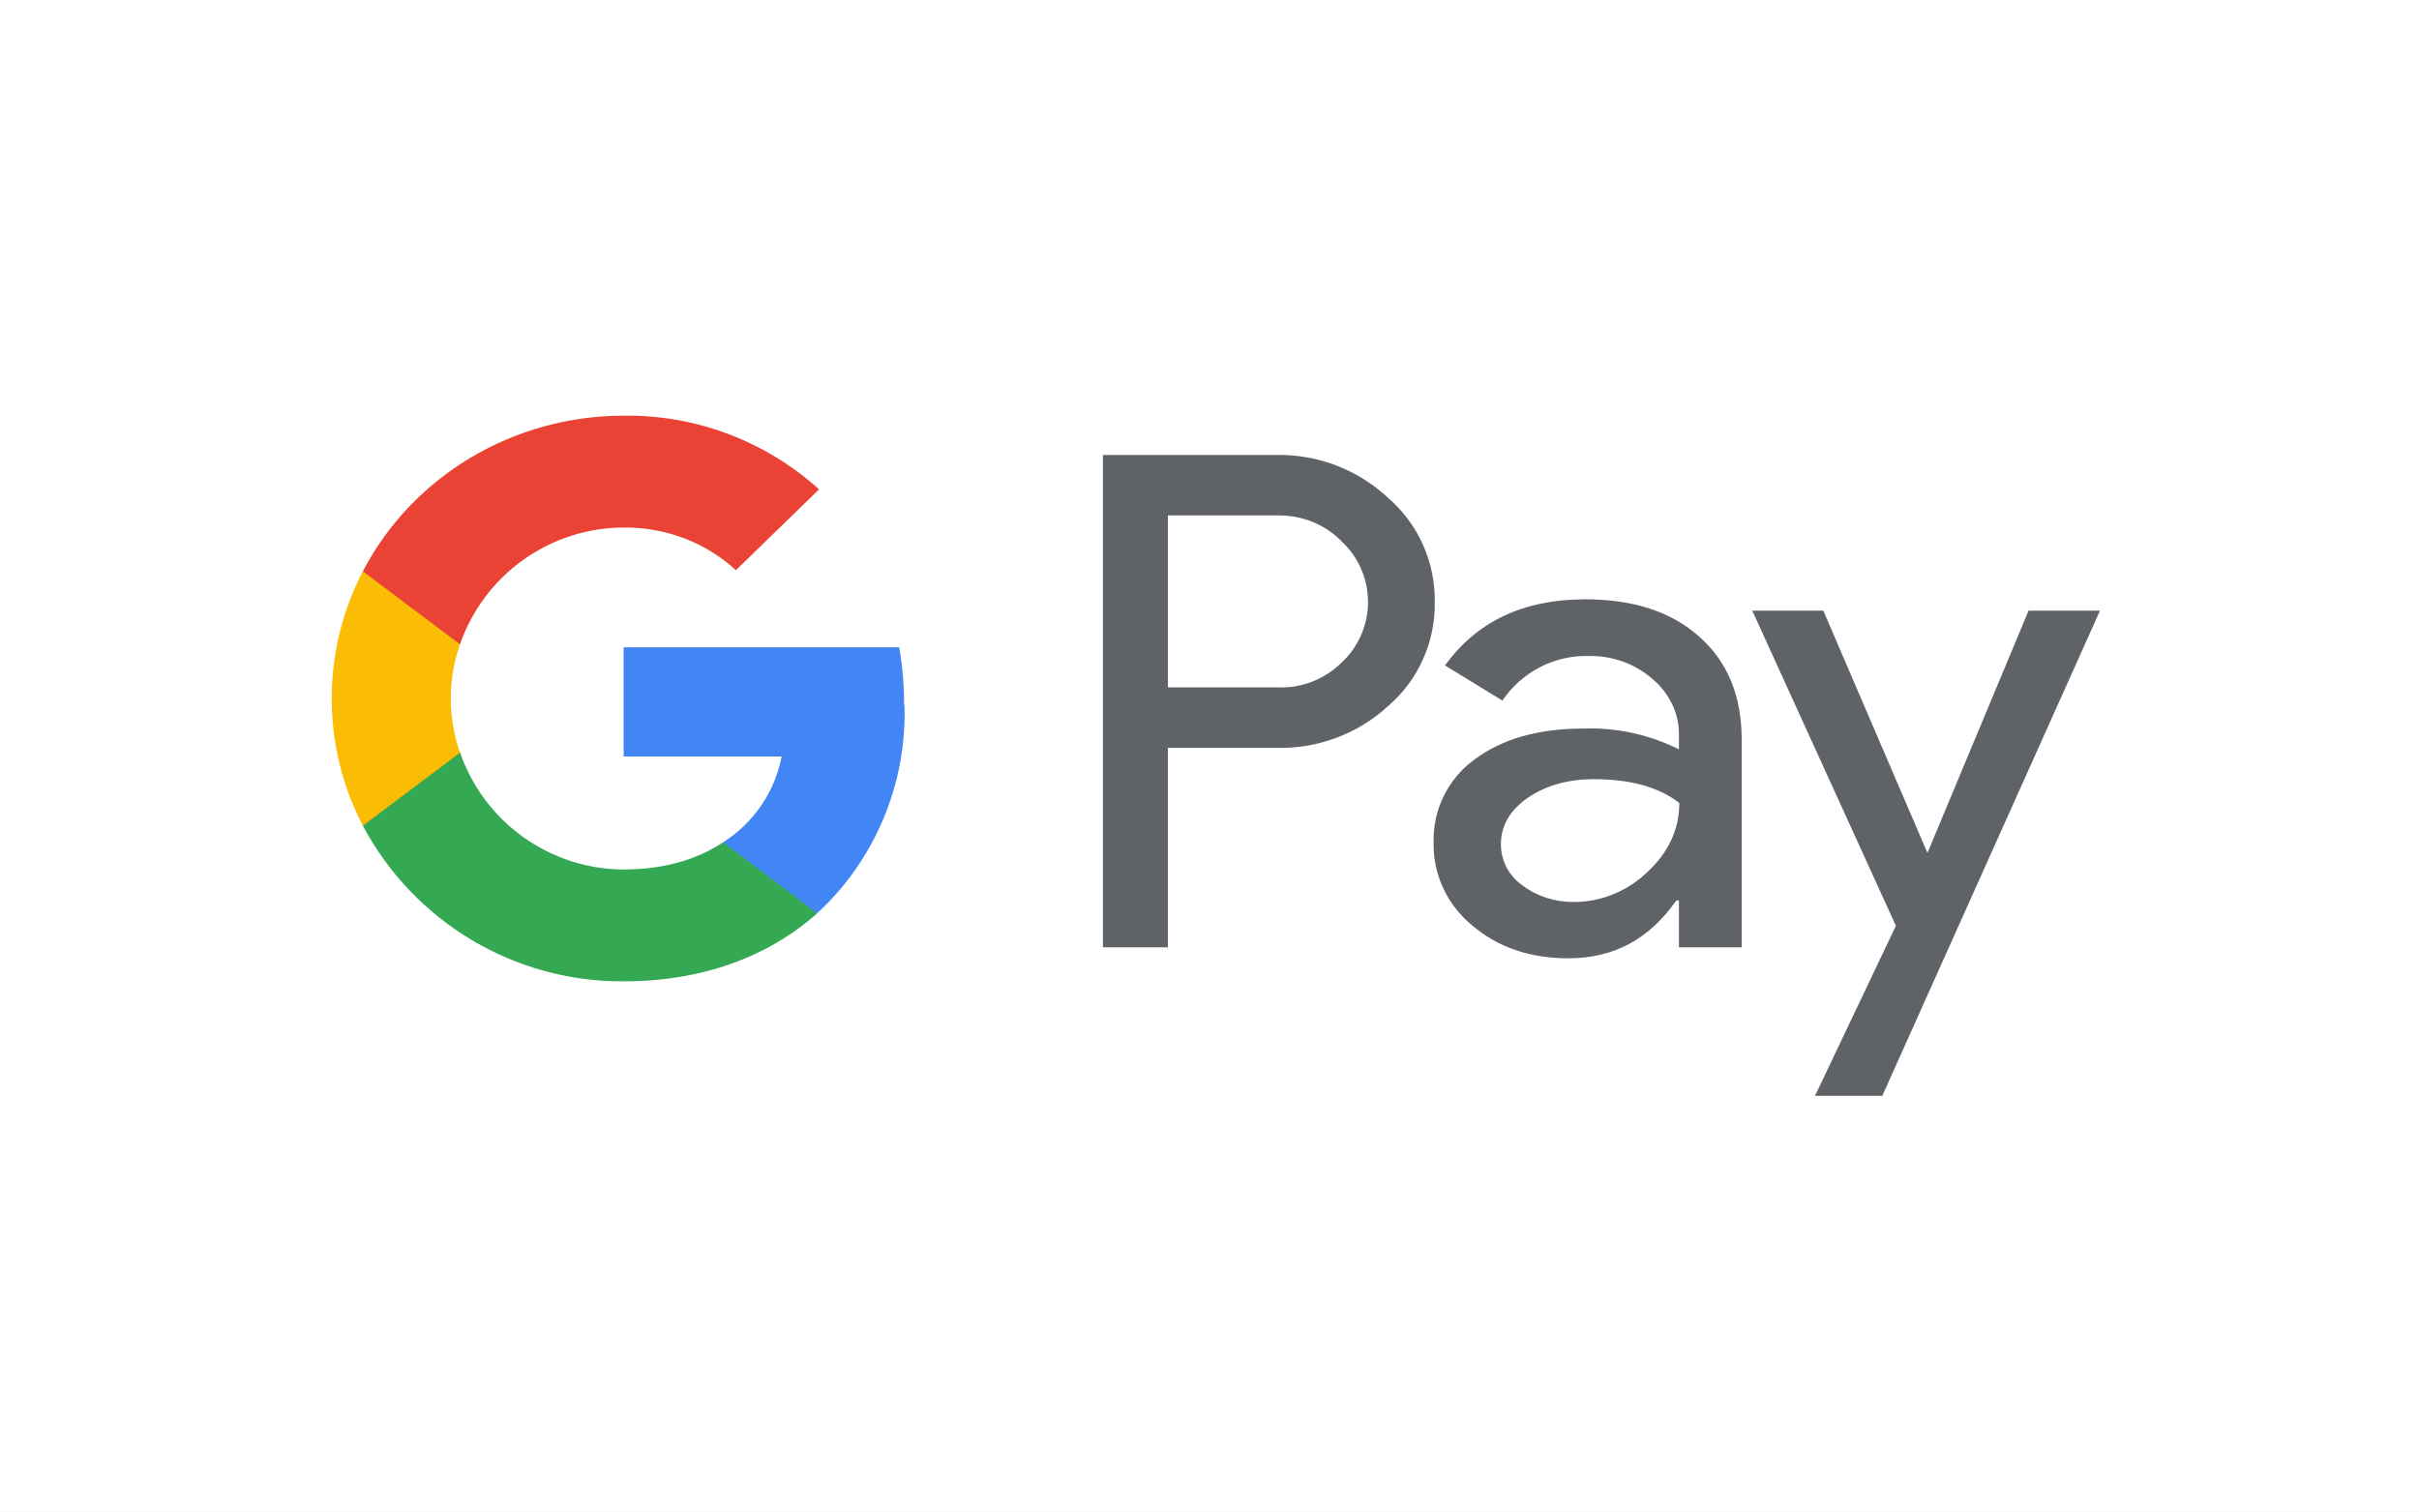
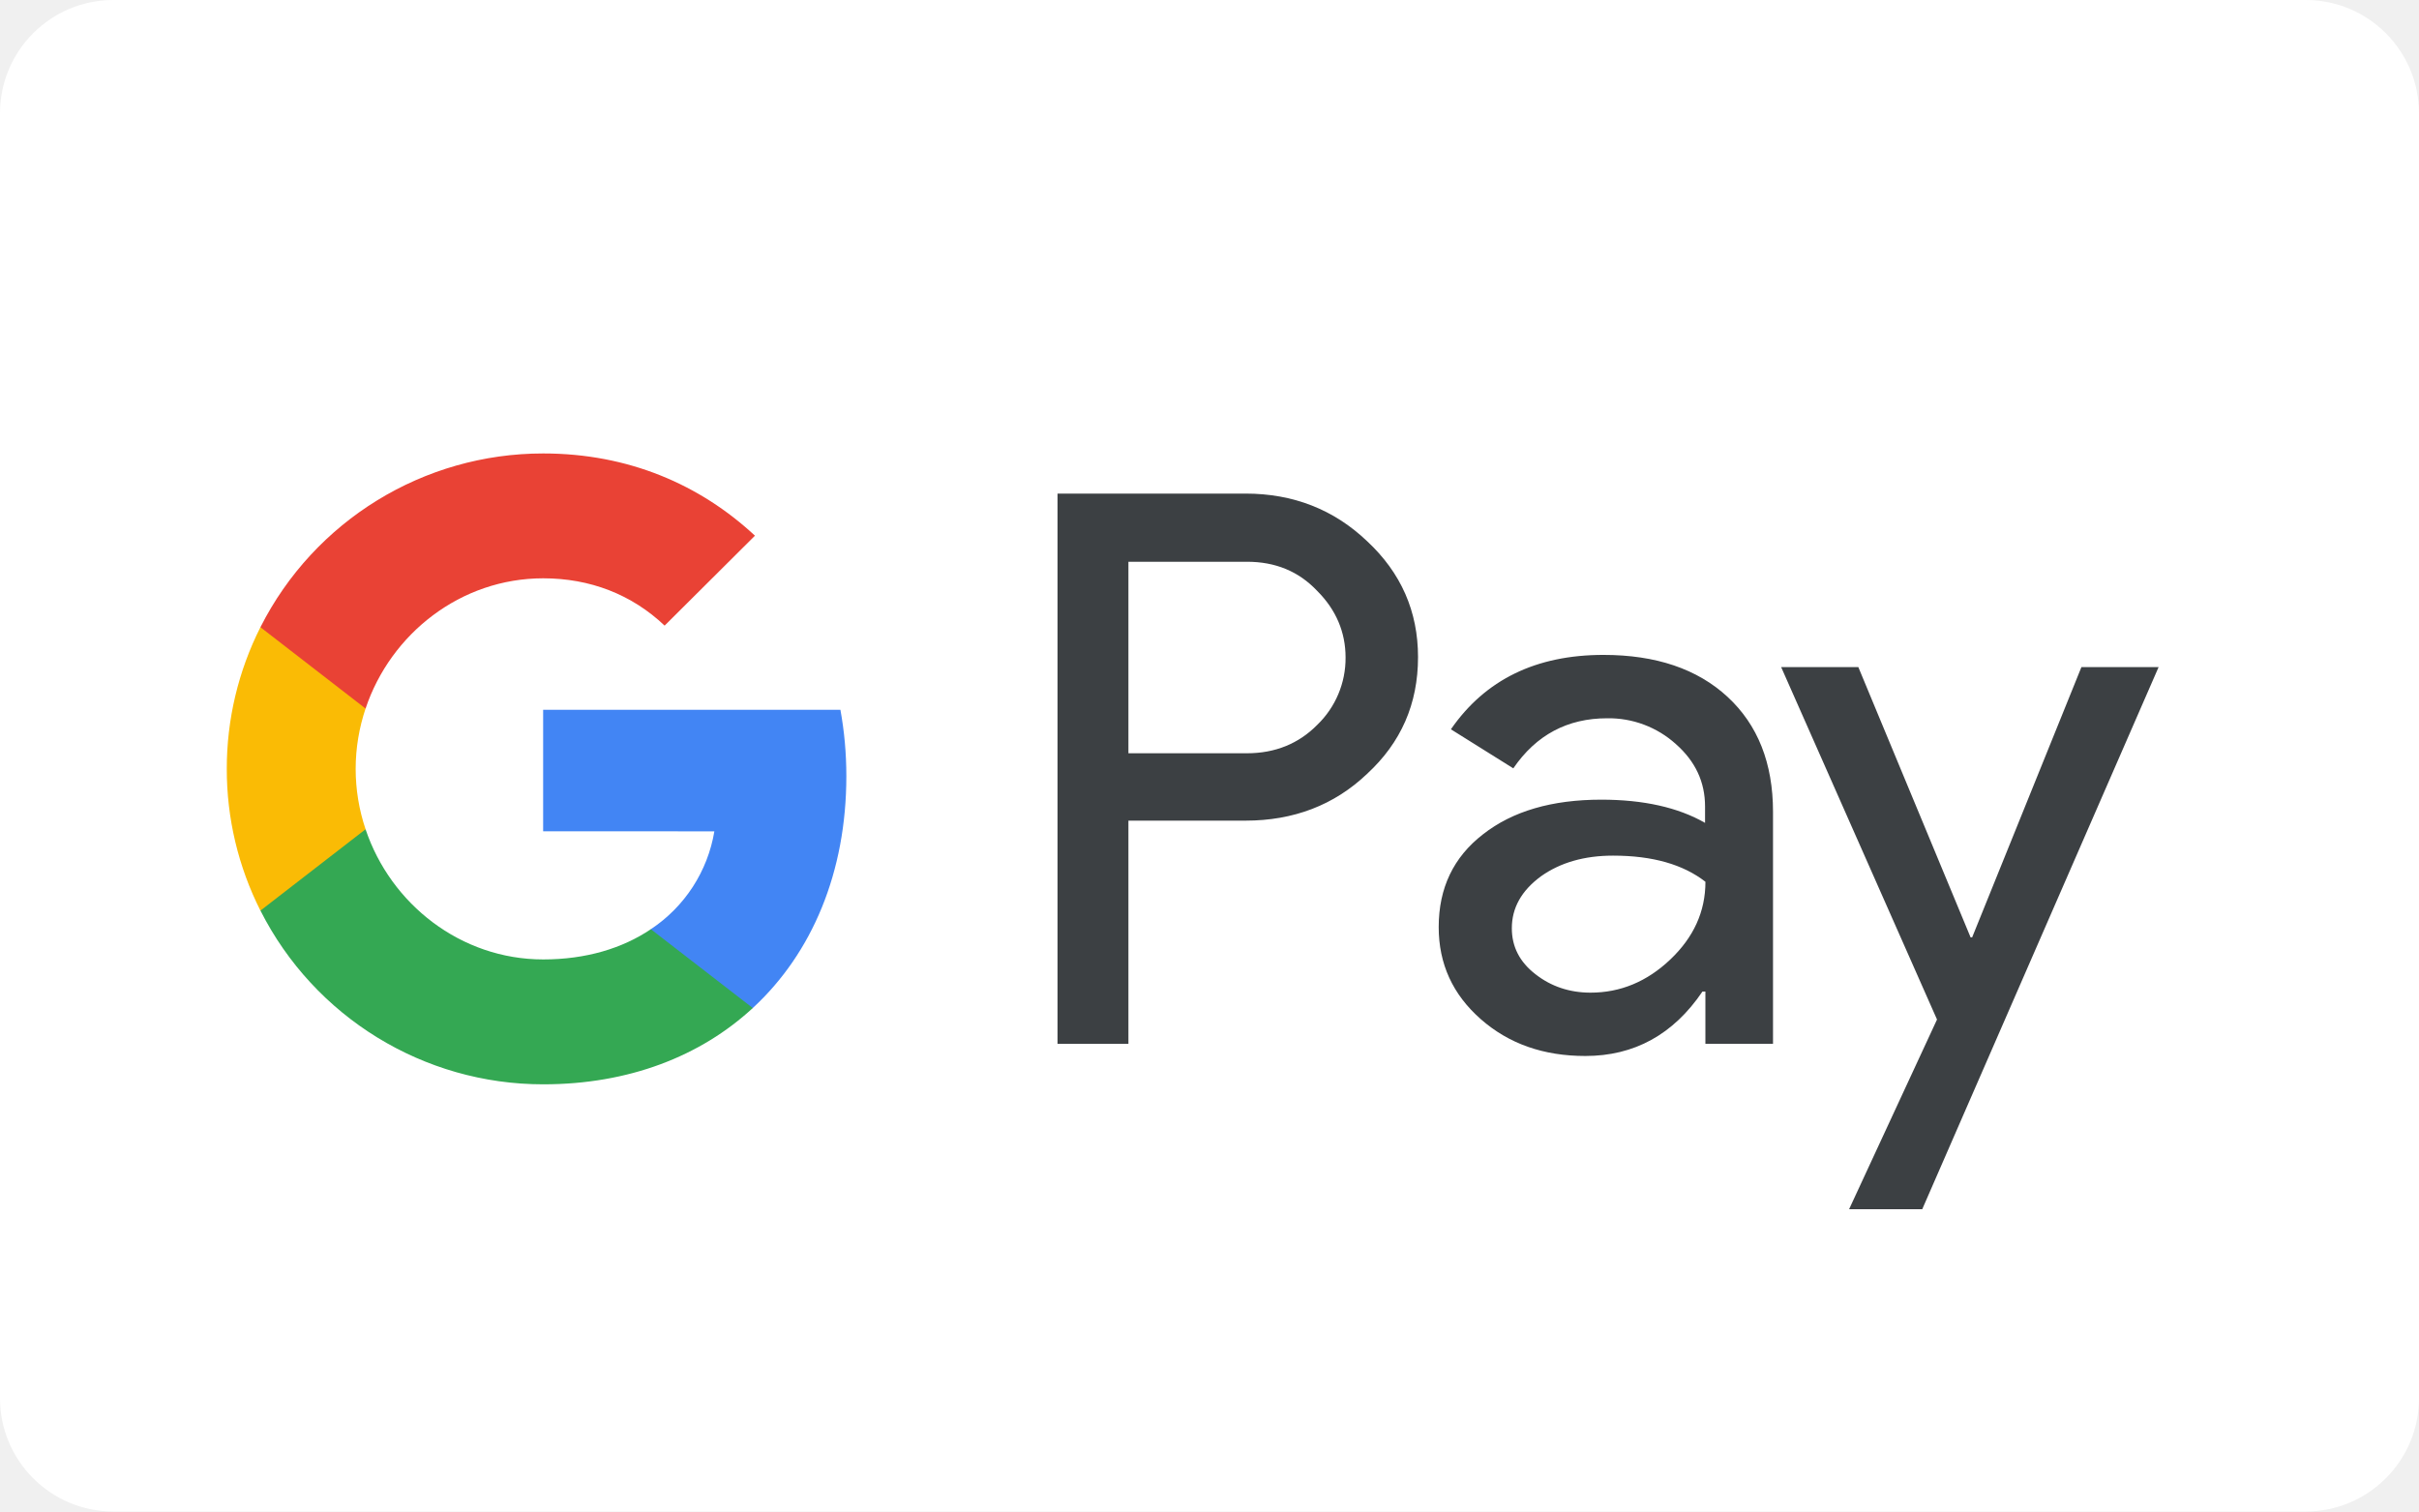
- <svg xmlns="http://www.w3.org/2000/svg" width="64" height="40" viewBox="0 0 64 40" fill="none">
-   <rect width="64" height="40" fill="white" />
-   <path fill-rule="evenodd" clip-rule="evenodd" d="M30.9 25.07V19.79H33.76C34.852 19.822 35.914 19.428 36.72 18.69C37.118 18.348 37.436 17.923 37.65 17.444C37.864 16.965 37.97 16.445 37.96 15.92C37.966 15.399 37.858 14.883 37.644 14.408C37.43 13.933 37.114 13.511 36.72 13.17C35.917 12.423 34.856 12.018 33.76 12.04H29.18V25.07H30.9ZM30.9 18.19V13.64H33.8C34.45 13.63 35.07 13.88 35.51 14.34C35.726 14.545 35.898 14.791 36.016 15.065C36.133 15.338 36.194 15.632 36.194 15.93C36.194 16.228 36.133 16.522 36.016 16.795C35.898 17.069 35.726 17.315 35.51 17.52C35.06 17.97 34.44 18.22 33.8 18.19H30.9ZM44.97 16.86C44.23 16.19 43.22 15.86 41.94 15.86C40.3 15.86 39.07 16.45 38.23 17.61L39.75 18.54C40.002 18.165 40.345 17.86 40.748 17.653C41.15 17.447 41.598 17.346 42.05 17.36C42.65 17.35 43.25 17.56 43.71 17.96C44.16 18.33 44.43 18.88 44.42 19.45V19.83C43.636 19.438 42.766 19.249 41.89 19.28C40.69 19.28 39.73 19.56 39.01 20.1C38.664 20.351 38.385 20.683 38.197 21.066C38.009 21.449 37.917 21.873 37.93 22.3C37.91 23.14 38.29 23.95 38.95 24.49C39.63 25.07 40.48 25.36 41.49 25.36C42.69 25.36 43.63 24.86 44.35 23.83H44.42V25.07H46.08V19.57C46.08 18.42 45.71 17.52 44.97 16.86ZM40.28 23.43C40.104 23.308 39.96 23.145 39.86 22.955C39.761 22.765 39.709 22.554 39.71 22.34C39.71 21.86 39.94 21.45 40.41 21.12C40.89 20.79 41.47 20.62 42.17 20.62C43.14 20.62 43.89 20.83 44.43 21.25C44.43 21.95 44.14 22.57 43.57 23.09C43.046 23.593 42.347 23.873 41.62 23.87C41.14 23.87 40.66 23.72 40.28 23.43ZM55.56 16.16L49.8 29H48.02L50.16 24.5L46.36 16.16H48.24L50.99 22.56H51L53.67 16.16H55.55H55.56Z" fill="#5F6368" />
-   <path fill-rule="evenodd" clip-rule="evenodd" d="M23.92 18.66C23.92 18.15 23.88 17.64 23.79 17.13H16.5V20.02H20.68C20.59 20.484 20.407 20.925 20.14 21.316C19.873 21.706 19.53 22.038 19.13 22.29V24.16H21.63C22.384 23.461 22.979 22.608 23.376 21.659C23.773 20.71 23.962 19.688 23.93 18.66H23.92Z" fill="#4285F4" />
-   <path fill-rule="evenodd" clip-rule="evenodd" d="M16.5 25.97C18.59 25.97 20.34 25.31 21.62 24.17L19.13 22.29C18.44 22.75 17.55 23.01 16.5 23.01C15.546 23.006 14.617 22.706 13.841 22.15C13.065 21.595 12.481 20.812 12.17 19.91H9.6V21.85C10.264 23.101 11.259 24.146 12.475 24.873C13.691 25.599 15.083 25.979 16.5 25.97Z" fill="#34A853" />
-   <path fill-rule="evenodd" clip-rule="evenodd" d="M12.17 19.92C11.845 18.991 11.845 17.979 12.17 17.05V15.12H9.6C9.058 16.159 8.776 17.313 8.776 18.485C8.776 19.657 9.058 20.811 9.6 21.85L12.17 19.92Z" fill="#FBBC04" />
-   <path fill-rule="evenodd" clip-rule="evenodd" d="M16.5 13.96C17.6 13.95 18.67 14.35 19.47 15.09L21.67 12.95C20.255 11.671 18.408 10.974 16.5 11C13.58 11 10.91 12.6 9.6 15.12L12.17 17.05C12.483 16.15 13.067 15.369 13.843 14.816C14.619 14.262 15.547 13.963 16.5 13.96Z" fill="#EA4335" />
+ <svg xmlns="http://www.w3.org/2000/svg" width="64" height="40" fill="none" viewBox="0 0 64 40">
+   <rect width="64" height="40" fill="#fff" rx="3" />
+   <path fill="#3C4043" d="M29.855 21.727v5.897h-1.876V13.062h4.974c1.26 0 2.336.42 3.215 1.258q1.35 1.257 1.349 3.07c0 1.238-.45 2.261-1.349 3.09-.87.828-1.945 1.237-3.215 1.237h-3.098zm0-6.871v5.078h3.137c.743 0 1.368-.254 1.857-.75A2.45 2.45 0 0 0 35.6 17.4c0-.673-.254-1.267-.752-1.764-.489-.517-1.104-.77-1.857-.77h-3.137zm12.568 2.475q2.081 0 3.284 1.111 1.201 1.112 1.202 3.041v6.14H45.12V26.24h-.078c-.772 1.14-1.808 1.705-3.098 1.705-1.104 0-2.023-.321-2.766-.974s-1.114-1.462-1.114-2.437q0-1.55 1.173-2.456c.782-.614 1.828-.916 3.127-.916 1.114 0 2.033.204 2.747.614v-.43c0-.652-.255-1.198-.773-1.656a2.65 2.65 0 0 0-1.817-.682c-1.046 0-1.877.438-2.483 1.325L38.387 19.3c.909-1.316 2.257-1.969 4.036-1.969m-2.424 7.232q-.002.734.626 1.219c.41.321.899.487 1.456.487q1.187 0 2.11-.877c.616-.585.93-1.267.93-2.057-.587-.458-1.398-.692-2.444-.692-.762 0-1.397.185-1.906.546-.518.38-.772.838-.772 1.374m17.112-6.91L50.857 32h-1.935l2.326-5.02-4.124-9.327h2.042l2.971 7.154h.04l2.892-7.154z" />
+   <path fill="#4285F4" d="M22.392 20.538c0-.61-.055-1.194-.157-1.755H14.37v3.216L18.9 22a3.87 3.87 0 0 1-1.681 2.59v2.087h2.696c1.575-1.453 2.477-3.601 2.477-6.139" />
+   <path fill="#34A853" d="M17.22 24.59c-.75.506-1.717.8-2.848.8-2.184 0-4.037-1.467-4.7-3.445H6.89v2.151a8.38 8.38 0 0 0 7.482 4.599c2.262 0 4.162-.742 5.544-2.019z" />
+   <path fill="#FABB05" d="M9.41 20.348c0-.556.093-1.093.262-1.598v-2.152H6.89a8.3 8.3 0 0 0-.89 3.75 8.3 8.3 0 0 0 .89 3.75l2.782-2.153a5 5 0 0 1-.262-1.597" />
+   <path fill="#E94235" d="M14.372 15.304c1.235 0 2.34.424 3.212 1.252l2.39-2.38C18.523 12.827 16.631 12 14.372 12a8.38 8.38 0 0 0-7.482 4.598l2.782 2.153c.663-1.98 2.516-3.447 4.7-3.447" />
</svg>
